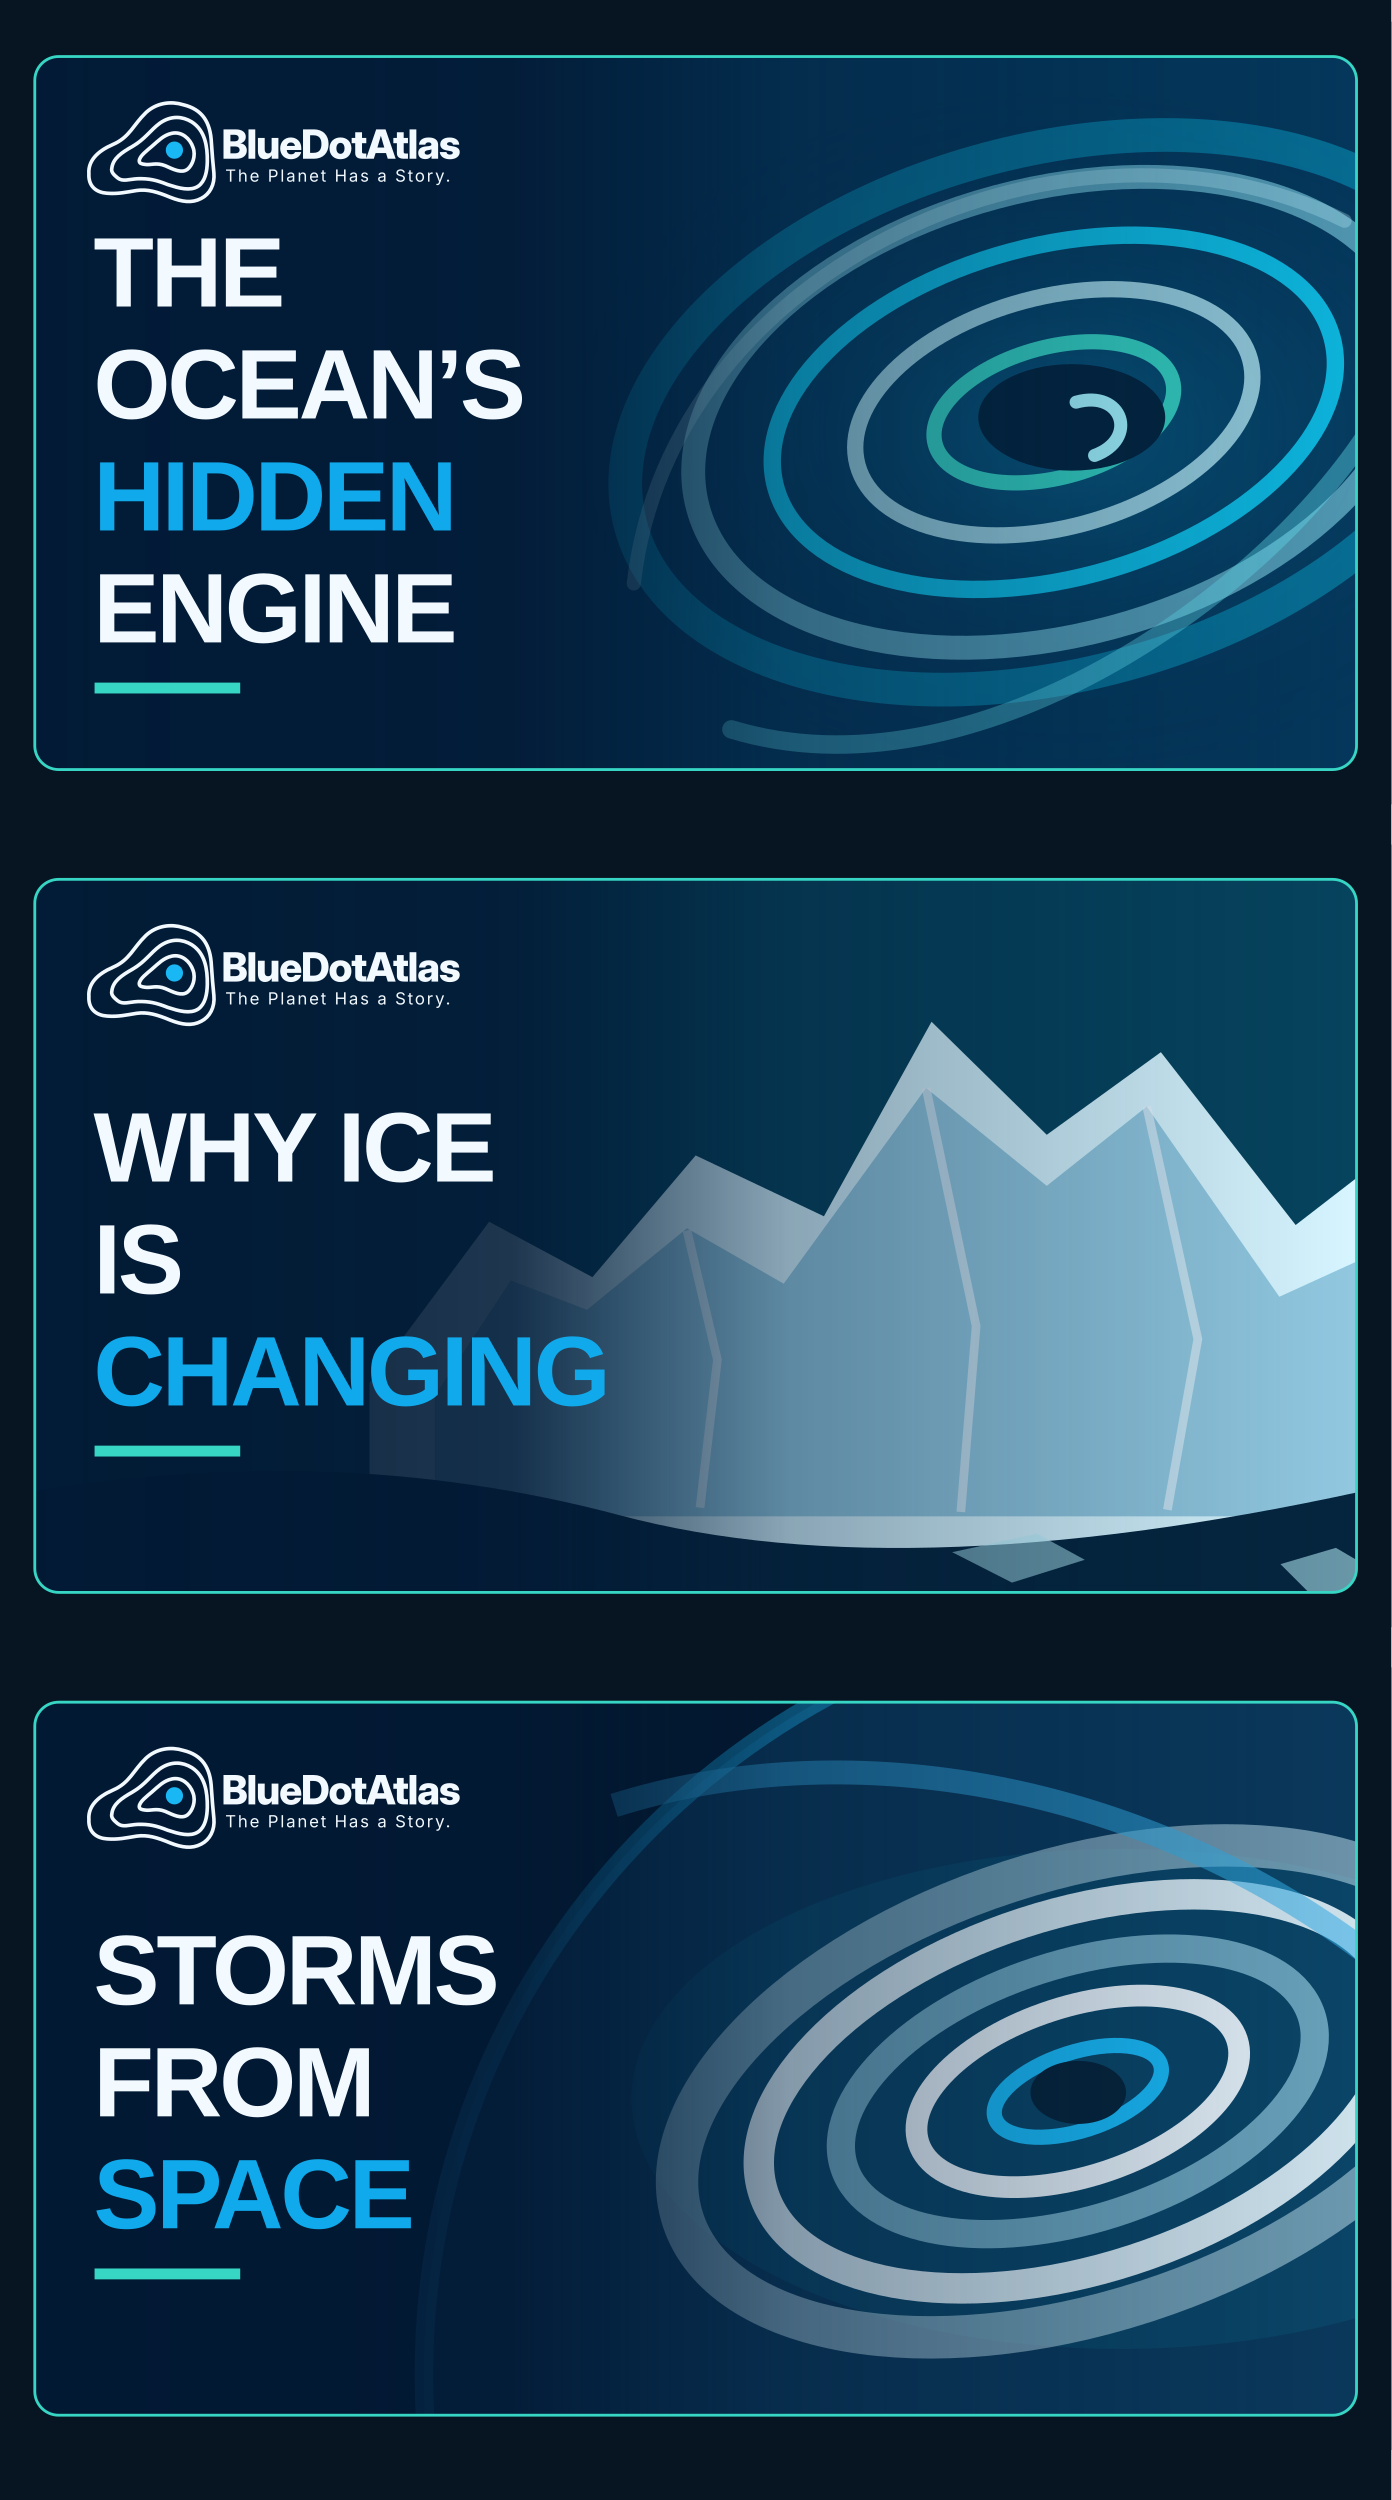
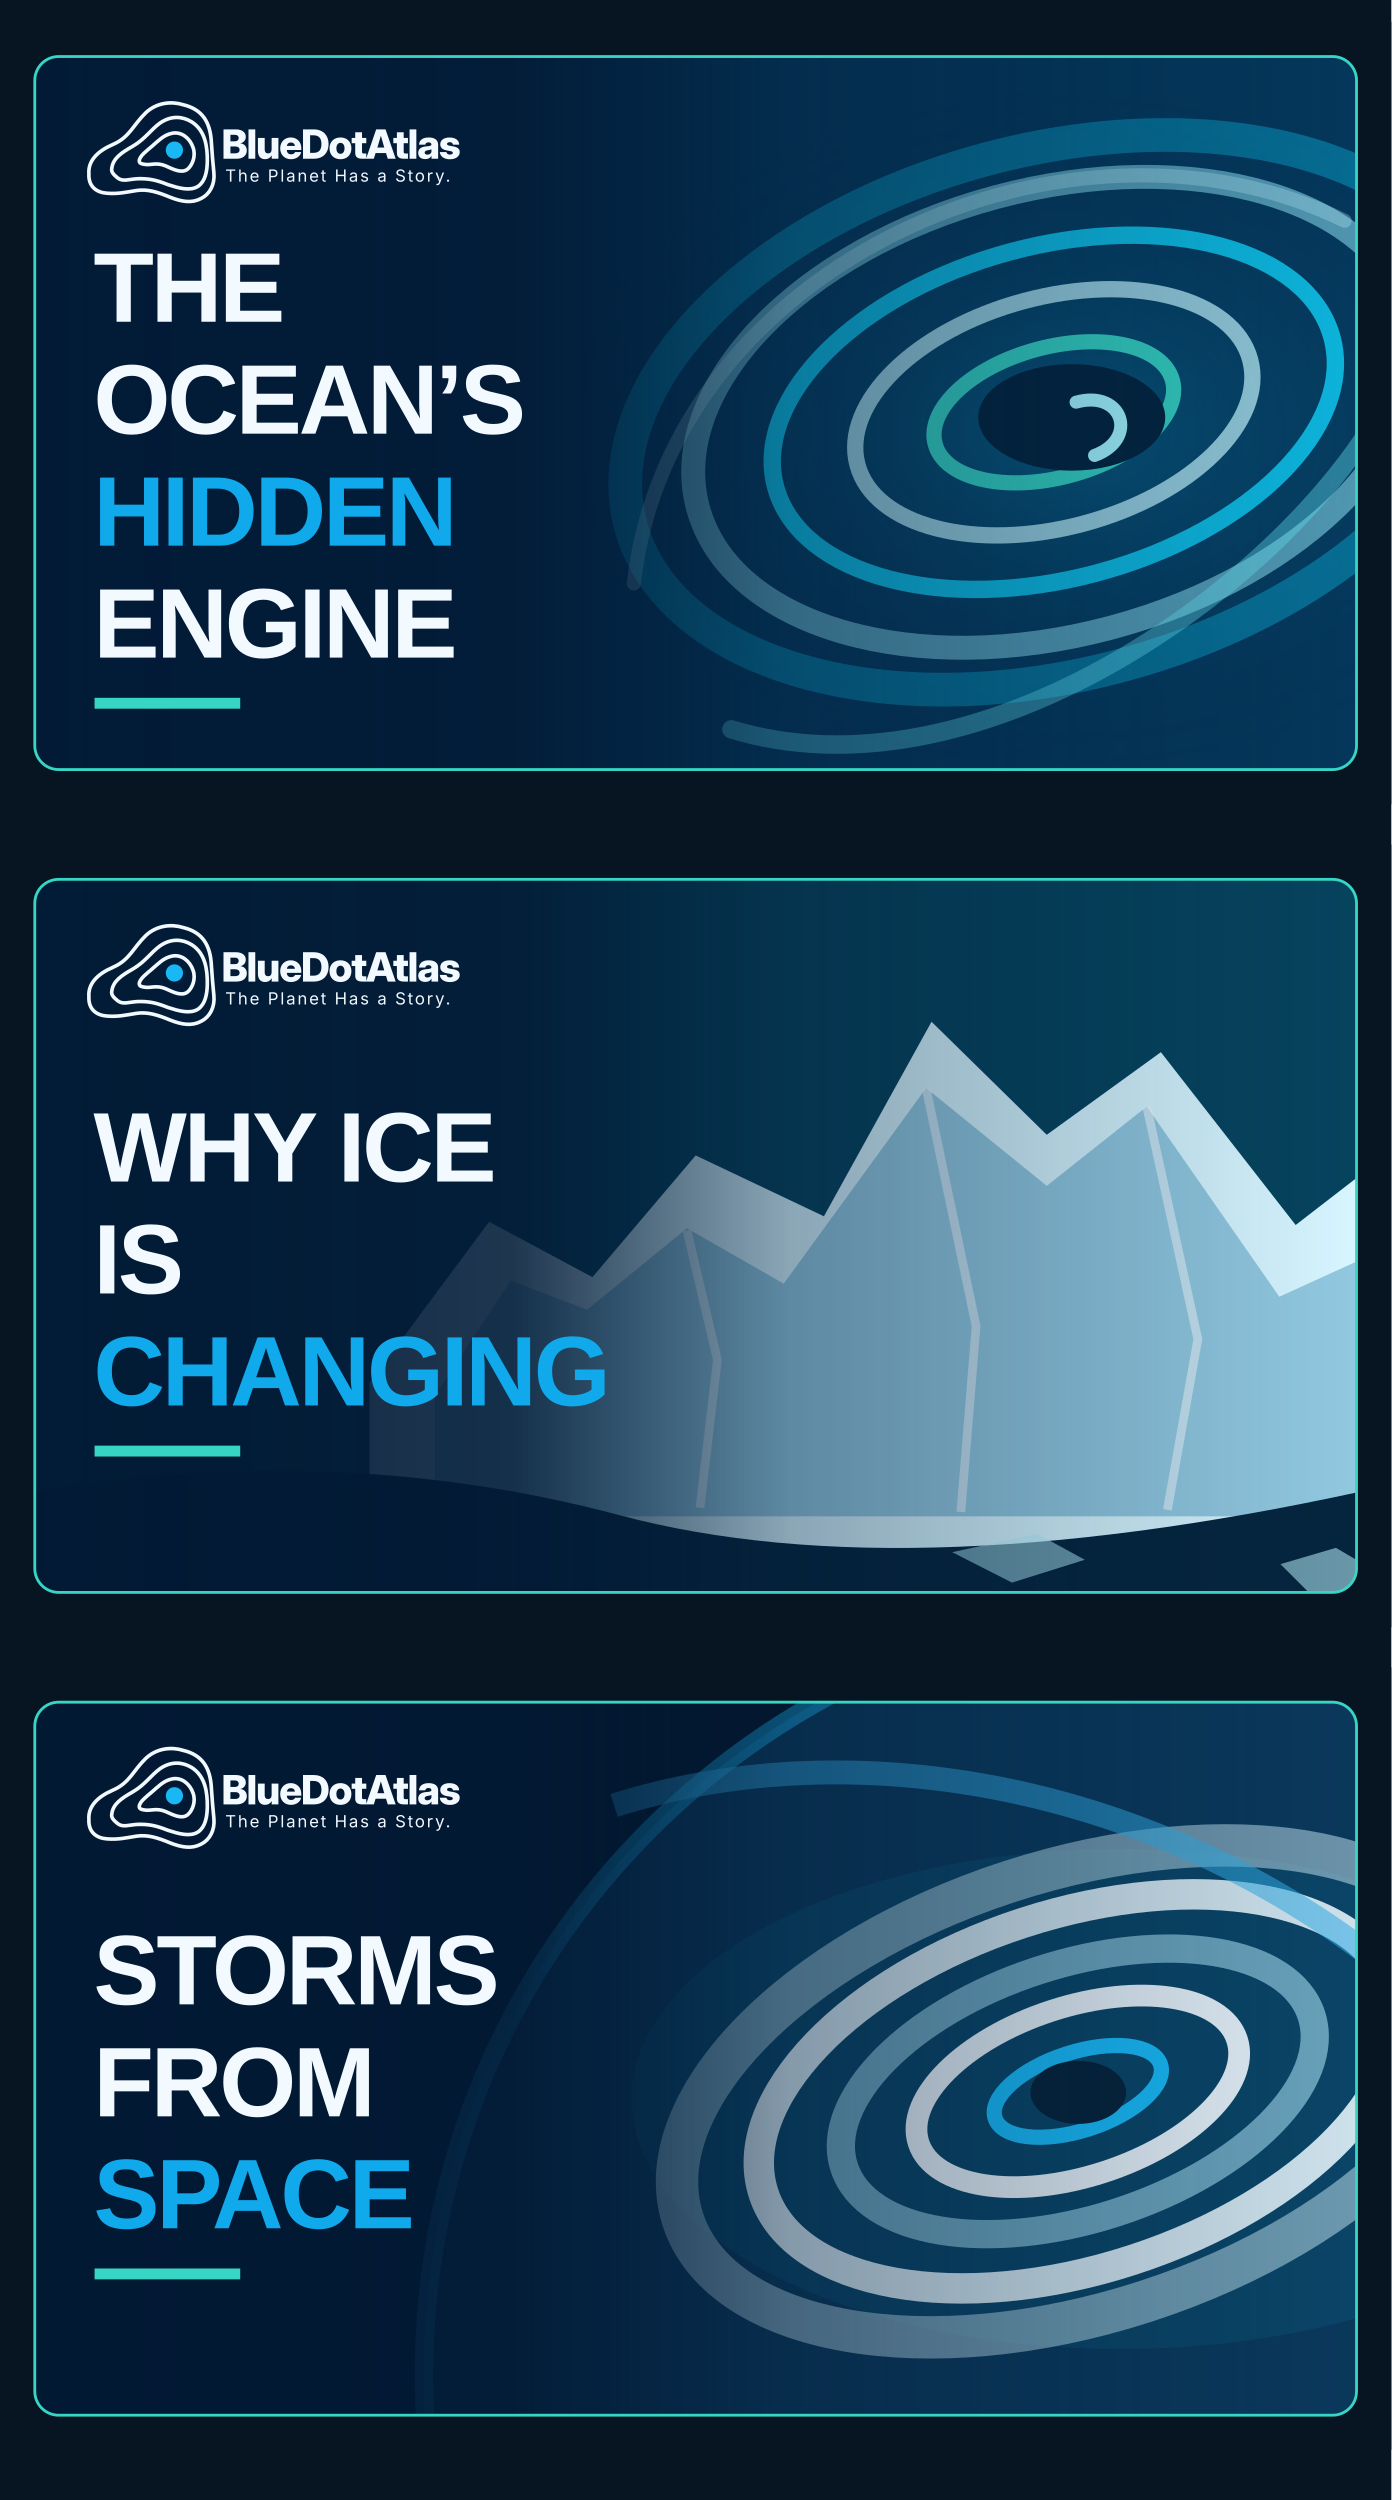
<svg xmlns="http://www.w3.org/2000/svg" viewBox="0 0 1280 2300" width="1280" height="2300" role="img" aria-label="Three topics rendered with the one approved left-title BlueDotAtlas thumbnail template">
  <rect width="1280" height="2300" fill="#071522" />
  <svg x="0" y="20" viewBox="0 0 1280 720" width="1280" height="720" role="img" aria-labelledby="sheet0-thumbnail-title sheet0-thumbnail-description" data-template="bluedotatlas-left-text-v1" data-example="ocean">
    <defs>
      <linearGradient id="sheet0-left-scrim" x1="0" x2="1" y1="0" y2="0">
        <stop offset="0" stop-color="#021934" stop-opacity=".96" />
        <stop offset=".36" stop-color="#021934" stop-opacity=".87" />
        <stop offset=".57" stop-color="#021934" stop-opacity=".36" />
        <stop offset="1" stop-color="#021934" stop-opacity="0" />
      </linearGradient>
      <radialGradient id="sheet0-glowTint">
        <stop stop-color="#16BCEB" stop-opacity=".24" />
        <stop offset="1" stop-color="#021934" stop-opacity="0" />
      </radialGradient>
      <clipPath id="sheet0-thumb-clip">
        <rect x="32" y="32" width="1216" height="656" rx="22" />
      </clipPath>
    </defs>
    <rect width="1280" height="720" fill="#071522" />
    <g data-slot="background-image" clip-path="url(#sheet0-thumb-clip)">
      <rect width="1280" height="720" fill="#04375B" />
      <ellipse cx="978" cy="377" rx="470" ry="320" fill="url(#sheet0-glowTint)" />
      <g fill="none" stroke-linecap="round" transform="rotate(-15 971 361)">
        <ellipse cx="970" cy="359" rx="403" ry="241" stroke="#0BB2DC" stroke-opacity=".42" stroke-width="31" />
        <ellipse cx="970" cy="359" rx="339" ry="205" stroke="#8ADDF0" stroke-opacity=".56" stroke-width="22" />
        <ellipse cx="970" cy="359" rx="265" ry="153" stroke="#0EC4ED" stroke-opacity=".87" stroke-width="16" />
        <ellipse cx="970" cy="359" rx="187" ry="106" stroke="#C1F5FF" stroke-opacity=".73" stroke-width="15" />
        <ellipse cx="970" cy="359" rx="113" ry="60" stroke="#37D6C4" stroke-opacity=".9" stroke-width="14" />
        <path d="M556 411 C 665 134 1064 74 1274 258" stroke="#C1F5FF" stroke-opacity=".28" stroke-width="13" />
        <path d="M608 564 C 804 686 1112 574 1249 447" stroke="#63DEEF" stroke-opacity=".41" stroke-width="17" />
      </g>
      <ellipse cx="986" cy="364" rx="86" ry="49" fill="#03243F" />
      <path d="M990 350 C 1033 338 1048 384 1007 399" fill="none" stroke="#9DEDF9" stroke-linecap="round" stroke-width="12" />
      <rect x="32" y="32" width="1216" height="656" fill="url(#sheet0-left-scrim)" />
    </g>
    <rect data-slot="border" x="32" y="32" width="1216" height="656" rx="22" fill="none" stroke="#37D6C4" stroke-width="2.6" />
    <svg data-slot="approved-logo" x="79" y="72" width="395" height="96" viewBox="93 133 1892 460" aria-label="The approved BlueDotAtlas logo with The Planet Has a Story.">
      <g id="sheet0-blue-dot-atlas-contour-v1" fill="none" stroke="#F2F9FF" stroke-width="16" stroke-linejoin="round" stroke-linecap="round">
        <path d="M 106 458 C 102 404 140 360 212 329 C 286 297 301 243 357 189 C 404 145 468 137 522 154 C 606 174 642 231 646 322 C 649 372 653 411 657 454 C 662 505 639 548 601 567 C 560 589 516 582 465 562 C 407 538 364 525 316 532 C 272 539 235 548 186 544 C 139 541 103 514 106 458 Z" />
        <path d="M 207 434 C 212 390 250 365 299 337 C 354 305 378 265 419 235 C 468 201 518 204 560 230 C 618 268 629 336 628 405 C 627 448 619 491 588 513 C 553 536 503 522 454 506 C 401 485 371 479 322 480 C 282 482 255 495 232 476 C 215 462 203 450 207 434 Z" />
        <path d="M 328 401 C 329 380 362 356 384 337 C 413 312 435 288 471 280 C 515 270 552 303 565 342 C 579 379 562 421 541 438 C 515 458 479 439 443 423 C 404 407 378 421 354 417 C 337 415 328 412 328 401 Z" />
      </g>
      <circle cx="483" cy="354" r="38" fill="#19B7F4" />
      <g fill="#F2F9FF">
        <text x="691" y="392" font-family="Inter Display, Inter, Arial, Helvetica, sans-serif" font-size="178" font-weight="800" letter-spacing="-5" textLength="1290" lengthAdjust="spacingAndGlyphs">BlueDotAtlas</text>
        <text x="707" y="493" font-family="Inter, Arial, Helvetica, sans-serif" font-size="74" font-weight="400" letter-spacing="8" textLength="1233" lengthAdjust="spacingAndGlyphs">The Planet Has a Story.</text>
      </g>
    </svg>
    <g data-slot="left-title-block">
-       <text data-slot="headline-line-1" x="86" y="262" font-family="'Space Grotesk',Arial,sans-serif" font-size="91" font-weight="700" letter-spacing="-2.8" fill="#F2F9FF">THE</text>
-       <text data-slot="headline-line-2" x="86" y="365" font-family="'Space Grotesk',Arial,sans-serif" font-size="91" font-weight="700" letter-spacing="-2.8" fill="#F2F9FF">OCEAN’S</text>
-       <text data-slot="headline-line-3" x="86" y="468" font-family="'Space Grotesk',Arial,sans-serif" font-size="91" font-weight="700" letter-spacing="-2.8" fill="#10AAEC">HIDDEN</text>
-       <text data-slot="headline-line-4" x="86" y="571" font-family="'Space Grotesk',Arial,sans-serif" font-size="91" font-weight="700" letter-spacing="-2.8" fill="#F2F9FF">ENGINE</text>
-       <rect data-slot="underline" x="87" y="608" width="134" height="10" rx="0" fill="#37D6C4" />
+       <text data-slot="headline-line-1" x="86" y="276" font-family="'Space Grotesk',Arial,sans-serif" font-size="91" font-weight="700" letter-spacing="-2.8" fill="#F2F9FF">THE</text>
+       <text data-slot="headline-line-2" x="86" y="379" font-family="'Space Grotesk',Arial,sans-serif" font-size="91" font-weight="700" letter-spacing="-2.8" fill="#F2F9FF">OCEAN’S</text>
+       <text data-slot="headline-line-3" x="86" y="482" font-family="'Space Grotesk',Arial,sans-serif" font-size="91" font-weight="700" letter-spacing="-2.8" fill="#10AAEC">HIDDEN</text>
+       <text data-slot="headline-line-4" x="86" y="585" font-family="'Space Grotesk',Arial,sans-serif" font-size="91" font-weight="700" letter-spacing="-2.8" fill="#F2F9FF">ENGINE</text>
+       <rect data-slot="underline" x="87" y="622" width="134" height="10" rx="0" fill="#37D6C4" />
    </g>
  </svg>
  <svg x="0" y="777" viewBox="0 0 1280 720" width="1280" height="720" role="img" aria-labelledby="sheet1-thumbnail-title sheet1-thumbnail-description" data-template="bluedotatlas-left-text-v1" data-example="ice">
    <defs>
      <linearGradient id="sheet1-left-scrim" x1="0" x2="1" y1="0" y2="0">
        <stop offset="0" stop-color="#021934" stop-opacity=".96" />
        <stop offset=".36" stop-color="#021934" stop-opacity=".87" />
        <stop offset=".57" stop-color="#021934" stop-opacity=".36" />
        <stop offset="1" stop-color="#021934" stop-opacity="0" />
      </linearGradient>
      <radialGradient id="sheet1-glowTint">
        <stop stop-color="#16BCEB" stop-opacity=".24" />
        <stop offset="1" stop-color="#021934" stop-opacity="0" />
      </radialGradient>
      <clipPath id="sheet1-thumb-clip">
        <rect x="32" y="32" width="1216" height="656" rx="22" />
      </clipPath>
    </defs>
    <rect width="1280" height="720" fill="#071522" />
    <g data-slot="background-image" clip-path="url(#sheet1-thumb-clip)">
      <rect width="1280" height="720" fill="#06435D" />
      <path d="M340 495L450 347 545 398 640 286 758 342 857 163 963 267 1068 191 1192 350 1280 282 1280 650 340 650Z" fill="#D6F5FF" />
      <path d="M400 507L470 401 540 428 632 353 721 404 852 224 963 314 1055 241 1177 416 1280 369 1280 618 400 618Z" fill="#79B9D5" opacity=".75" />
      <g fill="none" stroke="#F2F9FF" stroke-opacity=".55" stroke-width="8">
        <path d="M852 224L898 443 884 614" />
        <path d="M1055 241L1102 455 1074 612" />
        <path d="M632 355L660 474 644 610" />
      </g>
      <path d="M0 600Q300 545 570 617T1280 589V720H0Z" fill="#05253E" />
      <g fill="#B9F4FF" opacity=".55">
        <path d="M876 651l78-17 44 24-67 21Z" />
        <path d="M1178 662l51-15 46 27-66 19Z" />
      </g>
      <rect x="32" y="32" width="1216" height="656" fill="url(#sheet1-left-scrim)" />
    </g>
    <rect data-slot="border" x="32" y="32" width="1216" height="656" rx="22" fill="none" stroke="#37D6C4" stroke-width="2.6" />
    <svg data-slot="approved-logo" x="79" y="72" width="395" height="96" viewBox="93 133 1892 460" aria-label="The approved BlueDotAtlas logo with The Planet Has a Story.">
      <g id="sheet1-blue-dot-atlas-contour-v1" fill="none" stroke="#F2F9FF" stroke-width="16" stroke-linejoin="round" stroke-linecap="round">
        <path d="M 106 458 C 102 404 140 360 212 329 C 286 297 301 243 357 189 C 404 145 468 137 522 154 C 606 174 642 231 646 322 C 649 372 653 411 657 454 C 662 505 639 548 601 567 C 560 589 516 582 465 562 C 407 538 364 525 316 532 C 272 539 235 548 186 544 C 139 541 103 514 106 458 Z" />
        <path d="M 207 434 C 212 390 250 365 299 337 C 354 305 378 265 419 235 C 468 201 518 204 560 230 C 618 268 629 336 628 405 C 627 448 619 491 588 513 C 553 536 503 522 454 506 C 401 485 371 479 322 480 C 282 482 255 495 232 476 C 215 462 203 450 207 434 Z" />
        <path d="M 328 401 C 329 380 362 356 384 337 C 413 312 435 288 471 280 C 515 270 552 303 565 342 C 579 379 562 421 541 438 C 515 458 479 439 443 423 C 404 407 378 421 354 417 C 337 415 328 412 328 401 Z" />
      </g>
      <circle cx="483" cy="354" r="38" fill="#19B7F4" />
      <g fill="#F2F9FF">
        <text x="691" y="392" font-family="Inter Display, Inter, Arial, Helvetica, sans-serif" font-size="178" font-weight="800" letter-spacing="-5" textLength="1290" lengthAdjust="spacingAndGlyphs">BlueDotAtlas</text>
        <text x="707" y="493" font-family="Inter, Arial, Helvetica, sans-serif" font-size="74" font-weight="400" letter-spacing="8" textLength="1233" lengthAdjust="spacingAndGlyphs">The Planet Has a Story.</text>
      </g>
    </svg>
    <g data-slot="left-title-block">
      <text data-slot="headline-line-1" x="86" y="310" font-family="'Space Grotesk',Arial,sans-serif" font-size="91" font-weight="700" letter-spacing="-2.8" fill="#F2F9FF">WHY ICE</text>
      <text data-slot="headline-line-2" x="86" y="413" font-family="'Space Grotesk',Arial,sans-serif" font-size="91" font-weight="700" letter-spacing="-2.8" fill="#F2F9FF">IS</text>
      <text data-slot="headline-line-3" x="86" y="516" font-family="'Space Grotesk',Arial,sans-serif" font-size="91" font-weight="700" letter-spacing="-2.8" fill="#10AAEC">CHANGING</text>
      <rect data-slot="underline" x="87" y="553" width="134" height="10" rx="0" fill="#37D6C4" />
    </g>
  </svg>
  <svg x="0" y="1534" viewBox="0 0 1280 720" width="1280" height="720" role="img" aria-labelledby="sheet2-thumbnail-title sheet2-thumbnail-description" data-template="bluedotatlas-left-text-v1" data-example="storm">
    <defs>
      <linearGradient id="sheet2-left-scrim" x1="0" x2="1" y1="0" y2="0">
        <stop offset="0" stop-color="#021934" stop-opacity=".96" />
        <stop offset=".36" stop-color="#021934" stop-opacity=".87" />
        <stop offset=".57" stop-color="#021934" stop-opacity=".36" />
        <stop offset="1" stop-color="#021934" stop-opacity="0" />
      </linearGradient>
      <radialGradient id="sheet2-glowTint">
        <stop stop-color="#16BCEB" stop-opacity=".24" />
        <stop offset="1" stop-color="#021934" stop-opacity="0" />
      </radialGradient>
      <clipPath id="sheet2-thumb-clip">
        <rect x="32" y="32" width="1216" height="656" rx="22" />
      </clipPath>
    </defs>
    <rect width="1280" height="720" fill="#071522" />
    <g data-slot="background-image" clip-path="url(#sheet2-thumb-clip)">
      <rect width="1280" height="720" fill="#03172C" />
      <circle cx="1100" cy="651" r="710" fill="#0A385B" stroke="#19B7F4" stroke-opacity=".53" stroke-width="17" />
      <ellipse cx="1031" cy="397" rx="450" ry="230" fill="#0A4E70" opacity=".55" />
      <g fill="none" stroke-linecap="round" transform="rotate(-18 991 385)">
        <ellipse cx="990" cy="390" rx="382" ry="203" stroke="#B9DCE9" stroke-opacity=".55" stroke-width="39" />
        <ellipse cx="990" cy="390" rx="304" ry="163" stroke="#EAF8FF" stroke-opacity=".87" stroke-width="28" />
        <ellipse cx="990" cy="390" rx="226" ry="117" stroke="#92C9DE" stroke-opacity=".7" stroke-width="26" />
        <ellipse cx="990" cy="390" rx="154" ry="78" stroke="#F2F9FF" stroke-opacity=".93" stroke-width="20" />
        <ellipse cx="990" cy="390" rx="80" ry="36" stroke="#19B7F4" stroke-width="14" />
      </g>
      <ellipse cx="992" cy="391" rx="44" ry="29" fill="#06233A" />
      <path d="M565 127 C 770 62 1038 99 1255 261" stroke="#31ACE4" stroke-opacity=".55" stroke-width="22" fill="none" />
      <rect x="32" y="32" width="1216" height="656" fill="url(#sheet2-left-scrim)" />
    </g>
    <rect data-slot="border" x="32" y="32" width="1216" height="656" rx="22" fill="none" stroke="#37D6C4" stroke-width="2.6" />
    <svg data-slot="approved-logo" x="79" y="72" width="395" height="96" viewBox="93 133 1892 460" aria-label="The approved BlueDotAtlas logo with The Planet Has a Story.">
      <g id="sheet2-blue-dot-atlas-contour-v1" fill="none" stroke="#F2F9FF" stroke-width="16" stroke-linejoin="round" stroke-linecap="round">
        <path d="M 106 458 C 102 404 140 360 212 329 C 286 297 301 243 357 189 C 404 145 468 137 522 154 C 606 174 642 231 646 322 C 649 372 653 411 657 454 C 662 505 639 548 601 567 C 560 589 516 582 465 562 C 407 538 364 525 316 532 C 272 539 235 548 186 544 C 139 541 103 514 106 458 Z" />
        <path d="M 207 434 C 212 390 250 365 299 337 C 354 305 378 265 419 235 C 468 201 518 204 560 230 C 618 268 629 336 628 405 C 627 448 619 491 588 513 C 553 536 503 522 454 506 C 401 485 371 479 322 480 C 282 482 255 495 232 476 C 215 462 203 450 207 434 Z" />
        <path d="M 328 401 C 329 380 362 356 384 337 C 413 312 435 288 471 280 C 515 270 552 303 565 342 C 579 379 562 421 541 438 C 515 458 479 439 443 423 C 404 407 378 421 354 417 C 337 415 328 412 328 401 Z" />
      </g>
      <circle cx="483" cy="354" r="38" fill="#19B7F4" />
      <g fill="#F2F9FF">
        <text x="691" y="392" font-family="Inter Display, Inter, Arial, Helvetica, sans-serif" font-size="178" font-weight="800" letter-spacing="-5" textLength="1290" lengthAdjust="spacingAndGlyphs">BlueDotAtlas</text>
        <text x="707" y="493" font-family="Inter, Arial, Helvetica, sans-serif" font-size="74" font-weight="400" letter-spacing="8" textLength="1233" lengthAdjust="spacingAndGlyphs">The Planet Has a Story.</text>
      </g>
    </svg>
    <g data-slot="left-title-block">
      <text data-slot="headline-line-1" x="86" y="310" font-family="'Space Grotesk',Arial,sans-serif" font-size="91" font-weight="700" letter-spacing="-2.8" fill="#F2F9FF">STORMS</text>
      <text data-slot="headline-line-2" x="86" y="413" font-family="'Space Grotesk',Arial,sans-serif" font-size="91" font-weight="700" letter-spacing="-2.8" fill="#F2F9FF">FROM</text>
      <text data-slot="headline-line-3" x="86" y="516" font-family="'Space Grotesk',Arial,sans-serif" font-size="91" font-weight="700" letter-spacing="-2.8" fill="#10AAEC">SPACE</text>
      <rect data-slot="underline" x="87" y="553" width="134" height="10" rx="0" fill="#37D6C4" />
    </g>
  </svg>
</svg>
